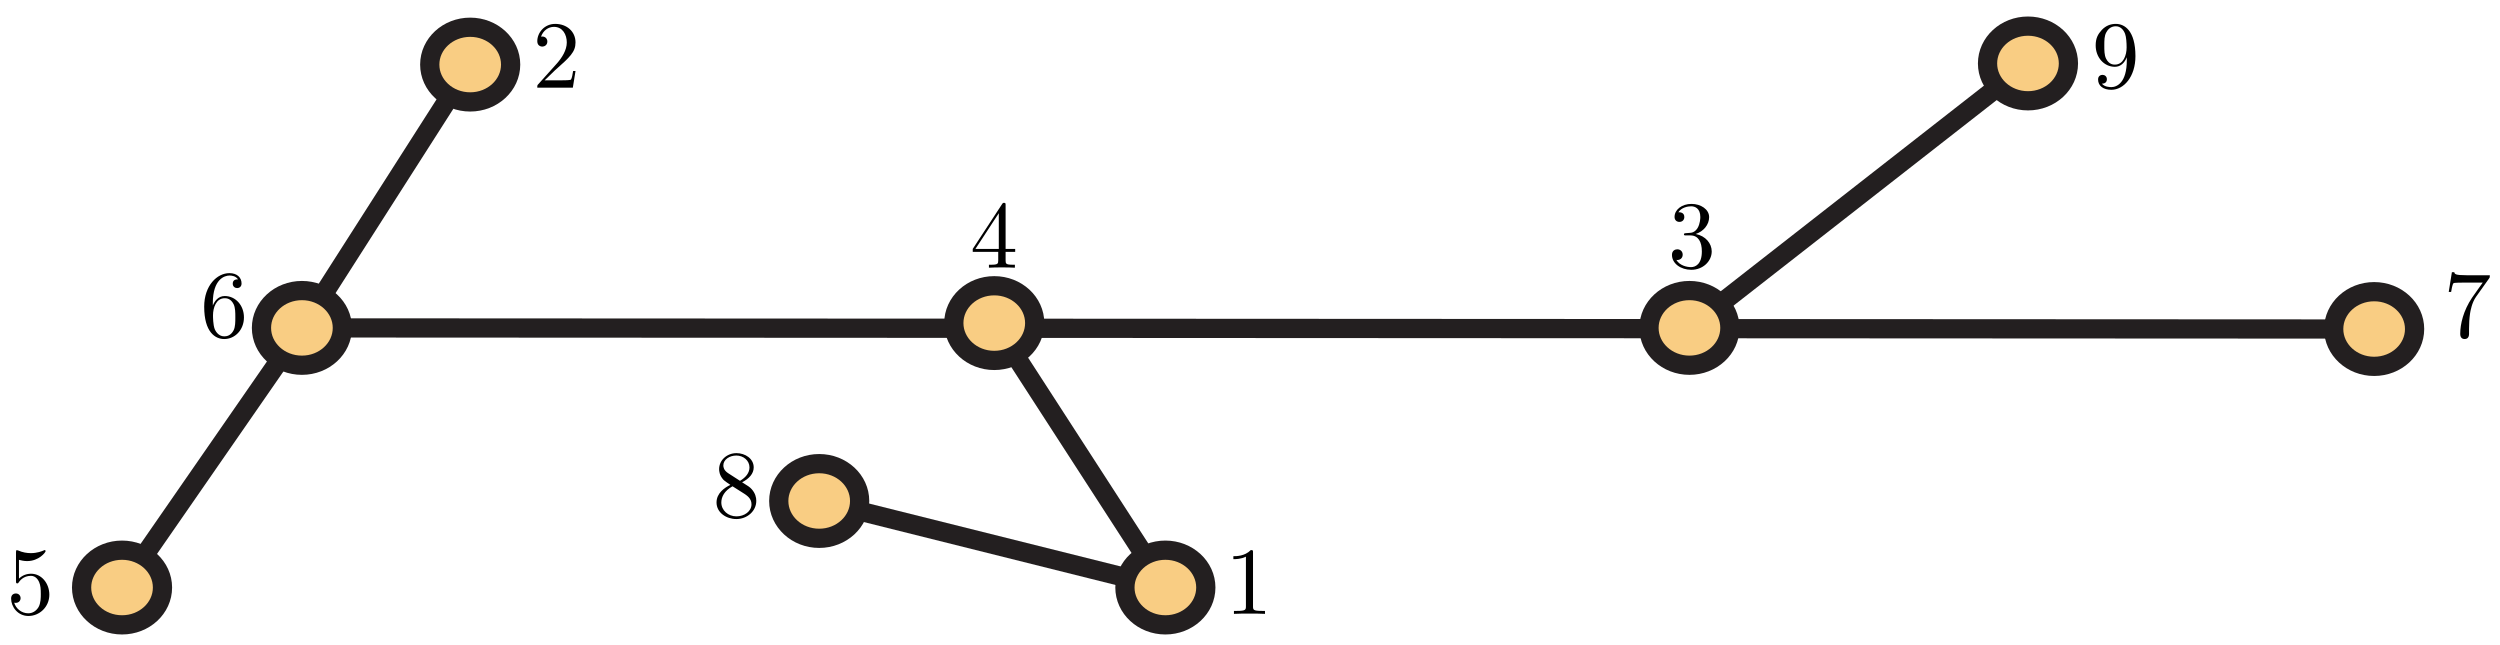
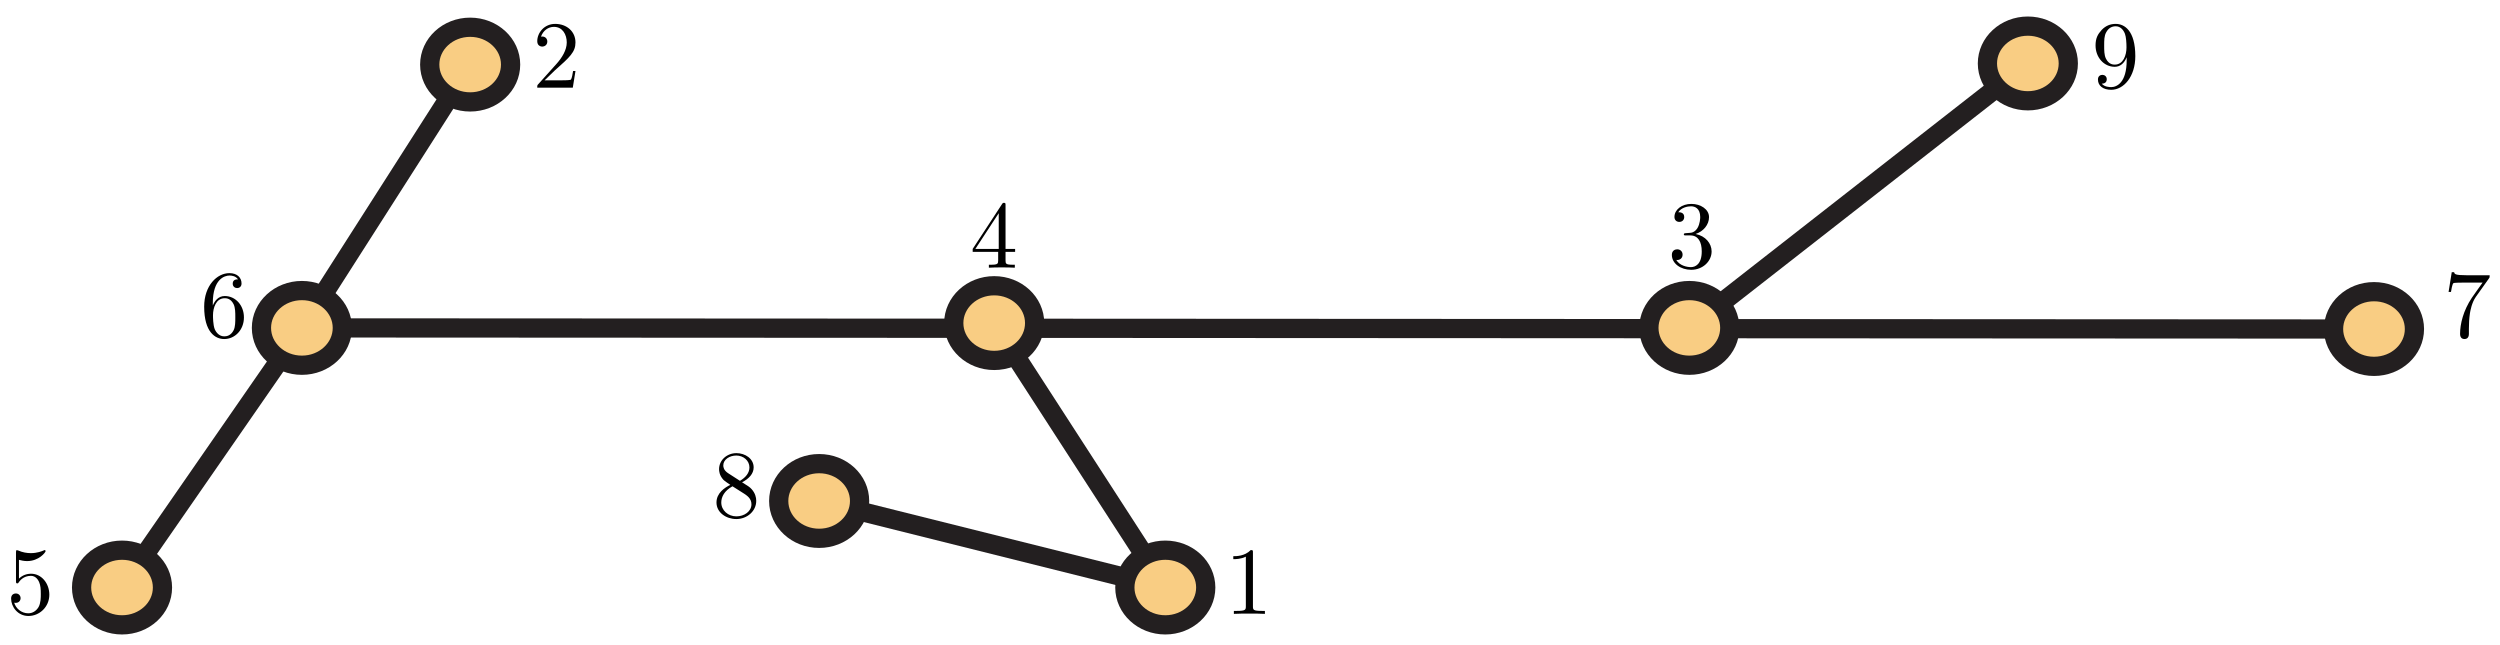
- <svg xmlns="http://www.w3.org/2000/svg" xmlns:xlink="http://www.w3.org/1999/xlink" version="1.1" width="260pt" height="67pt" viewBox="0 0 260 67">
+ <svg xmlns="http://www.w3.org/2000/svg" xmlns:xlink="http://www.w3.org/1999/xlink" version="1.1" width="260" height="67" viewBox="0 0 260 67">
  <defs>
    <clipPath id="clip_1">
-       <path transform="matrix(1.00006,0,0,-1.00005,-5.10302,69.60288)" d="M0 0H288V72H0Z" />
+       <path transform="matrix(1,0,0,-1.00005,-5.102997,69.60288)" d="M0 0H288V72H0Z" />
    </clipPath>
    <clipPath id="clip_2">
-       <path transform="matrix(1.00006,0,0,-1.00005,-5.10302,69.60288)" d="M0 72H288V0H0Z" />
+       <path transform="matrix(1,0,0,-1.00005,-5.102997,69.60288)" d="M0 72H288V0H0Z" />
    </clipPath>
    <path id="font_3_1" d="M.294 .64C.294 .664 .294 .666 .271 .666 .209 .602 .121 .602 .089 .602V.571C.109 .571 .168 .571 .22 .597V.079C.22 .043 .217 .031 .127 .031H.095V0C.13 .003 .217 .003 .257 .003 .297 .003 .384 .003 .419 0V.031H.387C.297 .031 .294 .042 .294 .079V.64Z" />
    <path id="font_3_2" d="M.127 .077 .233 .18C.389 .318 .449 .372 .449 .472 .449 .586 .359 .666 .237 .666 .124 .666 .05 .574 .05 .485 .05 .429 .1 .429 .103 .429 .12 .429 .155 .441 .155 .482 .155 .508 .137 .534 .102 .534 .094 .534 .092 .534 .089 .533 .112 .598 .166 .635 .224 .635 .315 .635 .358 .554 .358 .472 .358 .392 .308 .313 .253 .251L.061 .037C.05 .026 .05 .024 .05 0H.421L.449 .174H.424C.419 .144 .412 .1 .402 .085 .395 .077 .329 .077 .307 .077H.127Z" />
    <path id="font_3_3" d="M.29 .352C.372 .379 .43 .449 .43 .528 .43 .61 .342 .666 .246 .666 .145 .666 .069 .606 .069 .53 .069 .497 .091 .478 .12 .478 .151 .478 .171 .5 .171 .529 .171 .579 .124 .579 .109 .579 .14 .628 .206 .641 .242 .641 .283 .641 .338 .619 .338 .529 .338 .517 .336 .459 .31 .415 .28 .367 .246 .364 .221 .363 .213 .362 .189 .36 .182 .36 .174 .359 .167 .358 .167 .348 .167 .337 .174 .337 .191 .337H.235C.317 .337 .354 .269 .354 .17 .354 .034 .285 .006 .241 .006 .198 .006 .123 .022 .088 .081 .123 .076 .154 .098 .154 .136 .154 .172 .127 .192 .098 .192 .074 .192 .042 .178 .042 .134 .042 .043 .135-.022 .244-.022 .366-.022 .457 .068 .457 .17 .457 .253 .394 .331 .29 .352Z" />
    <path id="font_3_4" d="M.294 .165V.078C.294 .042 .292 .031 .218 .031H.197V0C.238 .003 .29 .003 .332 .003 .374 .003 .427 .003 .468 0V.031H.447C.373 .031 .371 .042 .371 .078V.165H.471V.196H.371V.651C.371 .671 .371 .677 .355 .677 .346 .677 .343 .677 .335 .665L.028 .196V.165H.294M.3 .196H.056L.3 .569V.196Z" />
    <path id="font_3_5" d="M.449 .2C.449 .319 .367 .419 .259 .419 .211 .419 .168 .403 .132 .368V.564C.152 .558 .185 .551 .217 .551 .34 .551 .41 .642 .41 .655 .41 .661 .407 .666 .4 .666 .399 .666 .397 .666 .392 .663 .372 .654 .323 .634 .256 .634 .216 .634 .17 .641 .123 .662 .115 .665 .113 .665 .111 .665 .101 .665 .101 .657 .101 .641V.344C.101 .326 .101 .318 .115 .318 .122 .318 .124 .321 .128 .327 .139 .343 .176 .397 .257 .397 .309 .397 .334 .351 .342 .333 .358 .296 .36 .257 .36 .207 .36 .172 .36 .112 .336 .07 .312 .031 .275 .006 .229 .006 .156 .006 .099 .058 .082 .117 .085 .116 .088 .115 .099 .115 .132 .115 .149 .14 .149 .164 .149 .188 .132 .213 .099 .213 .085 .213 .05 .206 .05 .16 .05 .074 .119-.022 .231-.022 .347-.022 .449 .073 .449 .2Z" />
    <path id="font_3_6" d="M.132 .328V.352C.132 .605 .256 .641 .307 .641 .331 .641 .373 .635 .395 .601 .38 .601 .34 .601 .34 .556 .34 .525 .364 .51 .386 .51 .402 .51 .432 .519 .432 .558 .432 .618 .388 .666 .305 .666 .177 .666 .042 .537 .042 .316 .042 .049 .158-.022 .251-.022 .362-.022 .457 .072 .457 .204 .457 .331 .368 .427 .257 .427 .189 .427 .152 .376 .132 .328M.251 .006C.188 .006 .158 .066 .152 .081 .134 .128 .134 .208 .134 .226 .134 .304 .166 .404 .256 .404 .272 .404 .318 .404 .349 .342 .367 .305 .367 .254 .367 .205 .367 .157 .367 .107 .35 .071 .32 .011 .274 .006 .251 .006Z" />
    <path id="font_3_7" d="M.476 .609C.485 .621 .485 .623 .485 .644H.242C.12 .644 .118 .657 .114 .676H.089L.056 .47H.081C.084 .486 .093 .549 .106 .561 .113 .567 .191 .567 .204 .567H.411C.4 .551 .321 .442 .299 .409 .209 .274 .176 .135 .176 .033 .176 .023 .176-.022 .222-.022 .268-.022 .268 .023 .268 .033V.084C.268 .139 .271 .194 .279 .248 .283 .271 .297 .357 .341 .419L.476 .609Z" />
    <path id="font_3_8" d="M.163 .457C.117 .487 .113 .521 .113 .538 .113 .599 .178 .641 .249 .641 .322 .641 .386 .589 .386 .517 .386 .46 .347 .412 .287 .377L.163 .457M.309 .362C.381 .399 .43 .451 .43 .517 .43 .609 .341 .666 .25 .666 .15 .666 .069 .592 .069 .499 .069 .481 .071 .436 .113 .389 .124 .377 .161 .352 .186 .335 .128 .306 .042 .25 .042 .151 .042 .045 .144-.022 .249-.022 .362-.022 .457 .061 .457 .168 .457 .204 .446 .249 .408 .291 .389 .312 .373 .322 .309 .362M.209 .32 .332 .242C.36 .223 .407 .193 .407 .132 .407 .058 .332 .006 .25 .006 .164 .006 .092 .068 .092 .151 .092 .209 .124 .273 .209 .32Z" />
    <path id="font_3_9" d="M.367 .318V.286C.367 .052 .263 .006 .205 .006 .188 .006 .134 .008 .107 .042 .151 .042 .159 .071 .159 .088 .159 .119 .135 .134 .113 .134 .097 .134 .067 .125 .067 .086 .067 .019 .121-.022 .206-.022 .335-.022 .457 .114 .457 .329 .457 .598 .342 .666 .253 .666 .198 .666 .149 .648 .106 .603 .065 .558 .042 .516 .042 .441 .042 .316 .13 .218 .242 .218 .303 .218 .344 .26 .367 .318M.243 .241C.227 .241 .181 .241 .15 .304 .132 .341 .132 .391 .132 .44 .132 .494 .132 .541 .153 .578 .18 .628 .218 .641 .253 .641 .299 .641 .332 .607 .349 .562 .361 .53 .365 .467 .365 .421 .365 .338 .331 .241 .243 .241Z" />
  </defs>
  <g clip-path="url(#clip_1)">
-     <g id="layer_1" data-name="Layer 1">
-       <path transform="matrix(1.00006,0,0,-1.00005,175.7017,34.1011)" stroke-width="2" stroke-linecap="butt" stroke-miterlimit="4" stroke-linejoin="miter" fill="none" stroke="#231f20" d="M0 0 35.206 27.5" />
-       <path transform="matrix(1.00006,0,0,-1.00005,121.199,61.10245)" stroke-width="2" stroke-linecap="butt" stroke-miterlimit="4" stroke-linejoin="miter" fill="none" stroke="#231f20" d="M0 0-36 9" />
-       <path transform="matrix(1.00006,0,0,-1.00005,103.4035,33.60108)" stroke-width="2" stroke-linecap="butt" stroke-miterlimit="4" stroke-linejoin="miter" fill="none" stroke="#231f20" d="M0 0 17.794-27.5" />
-       <path transform="matrix(1.00006,0,0,-1.00005,31.39917,34.1011)" stroke-width="2" stroke-linecap="butt" stroke-miterlimit="4" stroke-linejoin="miter" fill="none" stroke="#231f20" d="M0 0-18.706-27" />
-       <path transform="matrix(1.00006,0,0,-1.00005,31.39917,34.1011)" stroke-width="2" stroke-linecap="butt" stroke-miterlimit="4" stroke-linejoin="miter" fill="none" stroke="#231f20" d="M0 0 17.5 27.383" />
-       <path transform="matrix(1.00006,0,0,-1.00005,246.9111,34.21831)" stroke-width="2" stroke-linecap="butt" stroke-miterlimit="4" stroke-linejoin="miter" fill="none" stroke="#231f20" d="M0 0-215.499 .117" />
+     <g>
+       <path transform="matrix(1,0,0,-1.00005,175.6909,34.1011)" stroke-width="2" stroke-linecap="butt" stroke-miterlimit="4" stroke-linejoin="miter" fill="none" stroke="#231f20" d="M0 0 35.206 27.5" />
+       <path transform="matrix(1,0,0,-1.00005,121.1914,61.10245)" stroke-width="2" stroke-linecap="butt" stroke-miterlimit="4" stroke-linejoin="miter" fill="none" stroke="#231f20" d="M0 0-36 9" />
+       <path transform="matrix(1,0,0,-1.00005,103.397,33.60108)" stroke-width="2" stroke-linecap="butt" stroke-miterlimit="4" stroke-linejoin="miter" fill="none" stroke="#231f20" d="M0 0 17.794-27.5" />
+       <path transform="matrix(1,0,0,-1.00005,31.397,34.1011)" stroke-width="2" stroke-linecap="butt" stroke-miterlimit="4" stroke-linejoin="miter" fill="none" stroke="#231f20" d="M0 0-18.706-27" />
+       <path transform="matrix(1,0,0,-1.00005,31.397,34.1011)" stroke-width="2" stroke-linecap="butt" stroke-miterlimit="4" stroke-linejoin="miter" fill="none" stroke="#231f20" d="M0 0 17.5 27.383" />
+       <path transform="matrix(1,0,0,-1.00005,246.896,34.21831)" stroke-width="2" stroke-linecap="butt" stroke-miterlimit="4" stroke-linejoin="miter" fill="none" stroke="#231f20" d="M0 0-215.499 .117" />
      <g clip-path="url(#clip_2)">
-         <path transform="matrix(1.00006,0,0,-1.00005,16.8983,61.10245)" d="M0 0C0 2.145-1.883 3.883-4.206 3.883-6.529 3.883-8.412 2.145-8.412 0-8.412-2.144-6.529-3.883-4.206-3.883-1.883-3.883 0-2.144 0 0" fill="#f9cd83" />
-         <path transform="matrix(1.00006,0,0,-1.00005,16.8983,61.10245)" stroke-width="2" stroke-linecap="butt" stroke-miterlimit="4" stroke-linejoin="miter" fill="none" stroke="#231f20" d="M0 0C0 2.145-1.883 3.883-4.206 3.883-6.529 3.883-8.412 2.145-8.412 0-8.412-2.144-6.529-3.883-4.206-3.883-1.883-3.883 0-2.144 0 0Z" />
-         <path transform="matrix(1.00006,0,0,-1.00005,251.1174,34.21831)" d="M0 0C0 2.145-1.883 3.883-4.205 3.883-6.529 3.883-8.412 2.145-8.412 0-8.412-2.144-6.529-3.883-4.205-3.883-1.883-3.883 0-2.144 0 0" fill="#f9cd83" />
-         <path transform="matrix(1.00006,0,0,-1.00005,251.1174,34.21831)" stroke-width="2" stroke-linecap="butt" stroke-miterlimit="4" stroke-linejoin="miter" fill="none" stroke="#231f20" d="M0 0C0 2.145-1.883 3.883-4.205 3.883-6.529 3.883-8.412 2.145-8.412 0-8.412-2.144-6.529-3.883-4.205-3.883-1.883-3.883 0-2.144 0 0Z" />
-         <path transform="matrix(1.00006,0,0,-1.00005,179.9081,34.1011)" d="M0 0C0 2.145-1.883 3.883-4.205 3.883-6.529 3.883-8.412 2.145-8.412 0-8.412-2.144-6.529-3.883-4.205-3.883-1.883-3.883 0-2.144 0 0" fill="#f9cd83" />
-         <path transform="matrix(1.00006,0,0,-1.00005,179.9081,34.1011)" stroke-width="2" stroke-linecap="butt" stroke-miterlimit="4" stroke-linejoin="miter" fill="none" stroke="#231f20" d="M0 0C0 2.145-1.883 3.883-4.205 3.883-6.529 3.883-8.412 2.145-8.412 0-8.412-2.144-6.529-3.883-4.205-3.883-1.883-3.883 0-2.144 0 0Z" />
-         <path transform="matrix(1.00006,0,0,-1.00005,107.6098,33.60108)" d="M0 0C0 2.145-1.883 3.883-4.206 3.883-6.529 3.883-8.412 2.145-8.412 0-8.412-2.144-6.529-3.883-4.206-3.883-1.883-3.883 0-2.144 0 0" fill="#f9cd83" />
-         <path transform="matrix(1.00006,0,0,-1.00005,107.6098,33.60108)" stroke-width="2" stroke-linecap="butt" stroke-miterlimit="4" stroke-linejoin="miter" fill="none" stroke="#231f20" d="M0 0C0 2.145-1.883 3.883-4.206 3.883-6.529 3.883-8.412 2.145-8.412 0-8.412-2.144-6.529-3.883-4.206-3.883-1.883-3.883 0-2.144 0 0Z" />
-         <path transform="matrix(1.00006,0,0,-1.00005,35.60552,34.1011)" d="M0 0C0 2.145-1.883 3.883-4.206 3.883-6.529 3.883-8.412 2.145-8.412 0-8.412-2.144-6.529-3.883-4.206-3.883-1.883-3.883 0-2.144 0 0" fill="#f9cd83" />
-         <path transform="matrix(1.00006,0,0,-1.00005,35.60552,34.1011)" stroke-width="2" stroke-linecap="butt" stroke-miterlimit="4" stroke-linejoin="miter" fill="none" stroke="#231f20" d="M0 0C0 2.145-1.883 3.883-4.206 3.883-6.529 3.883-8.412 2.145-8.412 0-8.412-2.144-6.529-3.883-4.206-3.883-1.883-3.883 0-2.144 0 0Z" />
-         <path transform="matrix(1.00006,0,0,-1.00005,89.40265,52.102)" d="M0 0C0 2.145-1.883 3.883-4.205 3.883-6.529 3.883-8.412 2.145-8.412 0-8.412-2.144-6.529-3.883-4.205-3.883-1.883-3.883 0-2.144 0 0" fill="#f9cd83" />
-         <path transform="matrix(1.00006,0,0,-1.00005,89.40265,52.102)" stroke-width="2" stroke-linecap="butt" stroke-miterlimit="4" stroke-linejoin="miter" fill="none" stroke="#231f20" d="M0 0C0 2.145-1.883 3.883-4.205 3.883-6.529 3.883-8.412 2.145-8.412 0-8.412-2.144-6.529-3.883-4.205-3.883-1.883-3.883 0-2.144 0 0Z" />
-         <path transform="matrix(1.00006,0,0,-1.00005,215.1163,6.599728)" d="M0 0C0 2.145-1.883 3.883-4.205 3.883-6.529 3.883-8.412 2.145-8.412 0-8.412-2.144-6.529-3.883-4.205-3.883-1.883-3.883 0-2.144 0 0" fill="#f9cd83" />
-         <path transform="matrix(1.00006,0,0,-1.00005,215.1163,6.599728)" stroke-width="2" stroke-linecap="butt" stroke-miterlimit="4" stroke-linejoin="miter" fill="none" stroke="#231f20" d="M0 0C0 2.145-1.883 3.883-4.205 3.883-6.529 3.883-8.412 2.145-8.412 0-8.412-2.144-6.529-3.883-4.205-3.883-1.883-3.883 0-2.144 0 0Z" />
-         <path transform="matrix(1.00006,0,0,-1.00005,125.4048,61.10245)" d="M0 0C0 2.145-1.883 3.883-4.205 3.883-6.529 3.883-8.412 2.145-8.412 0-8.412-2.144-6.529-3.883-4.205-3.883-1.883-3.883 0-2.144 0 0" fill="#f9cd83" />
-         <path transform="matrix(1.00006,0,0,-1.00005,125.4048,61.10245)" stroke-width="2" stroke-linecap="butt" stroke-miterlimit="4" stroke-linejoin="miter" fill="none" stroke="#231f20" d="M0 0C0 2.145-1.883 3.883-4.205 3.883-6.529 3.883-8.412 2.145-8.412 0-8.412-2.144-6.529-3.883-4.205-3.883-1.883-3.883 0-2.144 0 0Z" />
-         <path transform="matrix(1.00006,0,0,-1.00005,53.10607,6.716934)" d="M0 0C0 2.145-1.883 3.883-4.206 3.883-6.529 3.883-8.412 2.145-8.412 0-8.412-2.144-6.529-3.883-4.206-3.883-1.883-3.883 0-2.144 0 0" fill="#f9cd83" />
-         <path transform="matrix(1.00006,0,0,-1.00005,53.10607,6.716934)" stroke-width="2" stroke-linecap="butt" stroke-miterlimit="4" stroke-linejoin="miter" fill="none" stroke="#231f20" d="M0 0C0 2.145-1.883 3.883-4.206 3.883-6.529 3.883-8.412 2.145-8.412 0-8.412-2.144-6.529-3.883-4.206-3.883-1.883-3.883 0-2.144 0 0Z" />
+         <path transform="matrix(1,0,0,-1.00005,16.897,61.10245)" d="M0 0C0 2.145-1.883 3.883-4.206 3.883-6.529 3.883-8.412 2.145-8.412 0-8.412-2.144-6.529-3.883-4.206-3.883-1.883-3.883 0-2.144 0 0" fill="#f9cd83" />
+         <path transform="matrix(1,0,0,-1.00005,16.897,61.10245)" stroke-width="2" stroke-linecap="butt" stroke-miterlimit="4" stroke-linejoin="miter" fill="none" stroke="#231f20" d="M0 0C0 2.145-1.883 3.883-4.206 3.883-6.529 3.883-8.412 2.145-8.412 0-8.412-2.144-6.529-3.883-4.206-3.883-1.883-3.883 0-2.144 0 0Z" />
+         <path transform="matrix(1,0,0,-1.00005,251.1021,34.21831)" d="M0 0C0 2.145-1.883 3.883-4.205 3.883-6.529 3.883-8.412 2.145-8.412 0-8.412-2.144-6.529-3.883-4.205-3.883-1.883-3.883 0-2.144 0 0" fill="#f9cd83" />
+         <path transform="matrix(1,0,0,-1.00005,251.1021,34.21831)" stroke-width="2" stroke-linecap="butt" stroke-miterlimit="4" stroke-linejoin="miter" fill="none" stroke="#231f20" d="M0 0C0 2.145-1.883 3.883-4.205 3.883-6.529 3.883-8.412 2.145-8.412 0-8.412-2.144-6.529-3.883-4.205-3.883-1.883-3.883 0-2.144 0 0Z" />
+         <path transform="matrix(1,0,0,-1.00005,179.897,34.1011)" d="M0 0C0 2.145-1.883 3.883-4.205 3.883-6.529 3.883-8.412 2.145-8.412 0-8.412-2.144-6.529-3.883-4.205-3.883-1.883-3.883 0-2.144 0 0" fill="#f9cd83" />
+         <path transform="matrix(1,0,0,-1.00005,179.897,34.1011)" stroke-width="2" stroke-linecap="butt" stroke-miterlimit="4" stroke-linejoin="miter" fill="none" stroke="#231f20" d="M0 0C0 2.145-1.883 3.883-4.205 3.883-6.529 3.883-8.412 2.145-8.412 0-8.412-2.144-6.529-3.883-4.205-3.883-1.883-3.883 0-2.144 0 0Z" />
+         <path transform="matrix(1,0,0,-1.00005,107.6031,33.60108)" d="M0 0C0 2.145-1.883 3.883-4.206 3.883-6.529 3.883-8.412 2.145-8.412 0-8.412-2.144-6.529-3.883-4.206-3.883-1.883-3.883 0-2.144 0 0" fill="#f9cd83" />
+         <path transform="matrix(1,0,0,-1.00005,107.6031,33.60108)" stroke-width="2" stroke-linecap="butt" stroke-miterlimit="4" stroke-linejoin="miter" fill="none" stroke="#231f20" d="M0 0C0 2.145-1.883 3.883-4.206 3.883-6.529 3.883-8.412 2.145-8.412 0-8.412-2.144-6.529-3.883-4.206-3.883-1.883-3.883 0-2.144 0 0Z" />
+         <path transform="matrix(1,0,0,-1.00005,35.6031,34.1011)" d="M0 0C0 2.145-1.883 3.883-4.206 3.883-6.529 3.883-8.412 2.145-8.412 0-8.412-2.144-6.529-3.883-4.206-3.883-1.883-3.883 0-2.144 0 0" fill="#f9cd83" />
+         <path transform="matrix(1,0,0,-1.00005,35.6031,34.1011)" stroke-width="2" stroke-linecap="butt" stroke-miterlimit="4" stroke-linejoin="miter" fill="none" stroke="#231f20" d="M0 0C0 2.145-1.883 3.883-4.206 3.883-6.529 3.883-8.412 2.145-8.412 0-8.412-2.144-6.529-3.883-4.206-3.883-1.883-3.883 0-2.144 0 0Z" />
+         <path transform="matrix(1,0,0,-1.00005,89.397,52.102)" d="M0 0C0 2.145-1.883 3.883-4.205 3.883-6.529 3.883-8.412 2.145-8.412 0-8.412-2.144-6.529-3.883-4.205-3.883-1.883-3.883 0-2.144 0 0" fill="#f9cd83" />
+         <path transform="matrix(1,0,0,-1.00005,89.397,52.102)" stroke-width="2" stroke-linecap="butt" stroke-miterlimit="4" stroke-linejoin="miter" fill="none" stroke="#231f20" d="M0 0C0 2.145-1.883 3.883-4.205 3.883-6.529 3.883-8.412 2.145-8.412 0-8.412-2.144-6.529-3.883-4.205-3.883-1.883-3.883 0-2.144 0 0Z" />
+         <path transform="matrix(1,0,0,-1.00005,215.1031,6.599728)" d="M0 0C0 2.145-1.883 3.883-4.205 3.883-6.529 3.883-8.412 2.145-8.412 0-8.412-2.144-6.529-3.883-4.205-3.883-1.883-3.883 0-2.144 0 0" fill="#f9cd83" />
+         <path transform="matrix(1,0,0,-1.00005,215.1031,6.599728)" stroke-width="2" stroke-linecap="butt" stroke-miterlimit="4" stroke-linejoin="miter" fill="none" stroke="#231f20" d="M0 0C0 2.145-1.883 3.883-4.205 3.883-6.529 3.883-8.412 2.145-8.412 0-8.412-2.144-6.529-3.883-4.205-3.883-1.883-3.883 0-2.144 0 0Z" />
+         <path transform="matrix(1,0,0,-1.00005,125.397,61.10245)" d="M0 0C0 2.145-1.883 3.883-4.205 3.883-6.529 3.883-8.412 2.145-8.412 0-8.412-2.144-6.529-3.883-4.205-3.883-1.883-3.883 0-2.144 0 0" fill="#f9cd83" />
+         <path transform="matrix(1,0,0,-1.00005,125.397,61.10245)" stroke-width="2" stroke-linecap="butt" stroke-miterlimit="4" stroke-linejoin="miter" fill="none" stroke="#231f20" d="M0 0C0 2.145-1.883 3.883-4.205 3.883-6.529 3.883-8.412 2.145-8.412 0-8.412-2.144-6.529-3.883-4.205-3.883-1.883-3.883 0-2.144 0 0Z" />
+         <path transform="matrix(1,0,0,-1.00005,53.1026,6.716934)" d="M0 0C0 2.145-1.883 3.883-4.206 3.883-6.529 3.883-8.412 2.145-8.412 0-8.412-2.144-6.529-3.883-4.206-3.883-1.883-3.883 0-2.144 0 0" fill="#f9cd83" />
+         <path transform="matrix(1,0,0,-1.00005,53.1026,6.716934)" stroke-width="2" stroke-linecap="butt" stroke-miterlimit="4" stroke-linejoin="miter" fill="none" stroke="#231f20" d="M0 0C0 2.145-1.883 3.883-4.206 3.883-6.529 3.883-8.412 2.145-8.412 0-8.412-2.144-6.529-3.883-4.206-3.883-1.883-3.883 0-2.144 0 0Z" />
      </g>
    </g>
  </g>
-   <use data-text="1" xlink:href="#font_3_1" transform="matrix(9.963197,0,0,-9.963098,127.3839,63.84259)" />
-   <use data-text="2" xlink:href="#font_3_2" transform="matrix(9.963197,0,0,-9.963098,55.3796,9.119853)" />
-   <use data-text="3" xlink:href="#font_3_3" transform="matrix(9.963197,0,0,-9.963098,173.4657,27.84079)" />
-   <use data-text="4" xlink:href="#font_3_4" transform="matrix(9.963197,0,0,-9.963098,100.8863,27.84079)" />
-   <use data-text="5" xlink:href="#font_3_5" transform="matrix(9.963197,0,0,-9.963098,.657341,63.84258)" />
-   <use data-text="6" xlink:href="#font_3_6" transform="matrix(9.963197,0,0,-9.963098,20.81755,35.04115)" />
-   <use data-text="7" xlink:href="#font_3_7" transform="matrix(9.963197,0,0,-9.963098,254.1105,35.04115)" />
-   <use data-text="8" xlink:href="#font_3_8" transform="matrix(9.963197,0,0,-9.963098,74.10076,53.76208)" />
-   <use data-text="9" xlink:href="#font_3_9" transform="matrix(9.963197,0,0,-9.963098,217.5324,9.119849)" />
+   <use data-text="1" xlink:href="#font_3_1" transform="matrix(9.9626,0,0,-9.963098,127.376,63.84259)" />
+   <use data-text="2" xlink:href="#font_3_2" transform="matrix(9.9626,0,0,-9.963098,55.37601,9.119853)" />
+   <use data-text="3" xlink:href="#font_3_3" transform="matrix(9.9626,0,0,-9.963098,173.455,27.84079)" />
+   <use data-text="4" xlink:href="#font_3_4" transform="matrix(9.9626,0,0,-9.963098,100.88,27.84079)" />
+   <use data-text="5" xlink:href="#font_3_5" transform="matrix(9.9626,0,0,-9.963098,.6570206,63.84258)" />
+   <use data-text="6" xlink:href="#font_3_6" transform="matrix(9.9626,0,0,-9.963098,20.81602,35.04115)" />
+   <use data-text="7" xlink:href="#font_3_7" transform="matrix(9.9626,0,0,-9.963098,254.095,35.04115)" />
+   <use data-text="8" xlink:href="#font_3_8" transform="matrix(9.9626,0,0,-9.963098,74.09604,53.76208)" />
+   <use data-text="9" xlink:href="#font_3_9" transform="matrix(9.9626,0,0,-9.963098,217.519,9.119849)" />
</svg>
